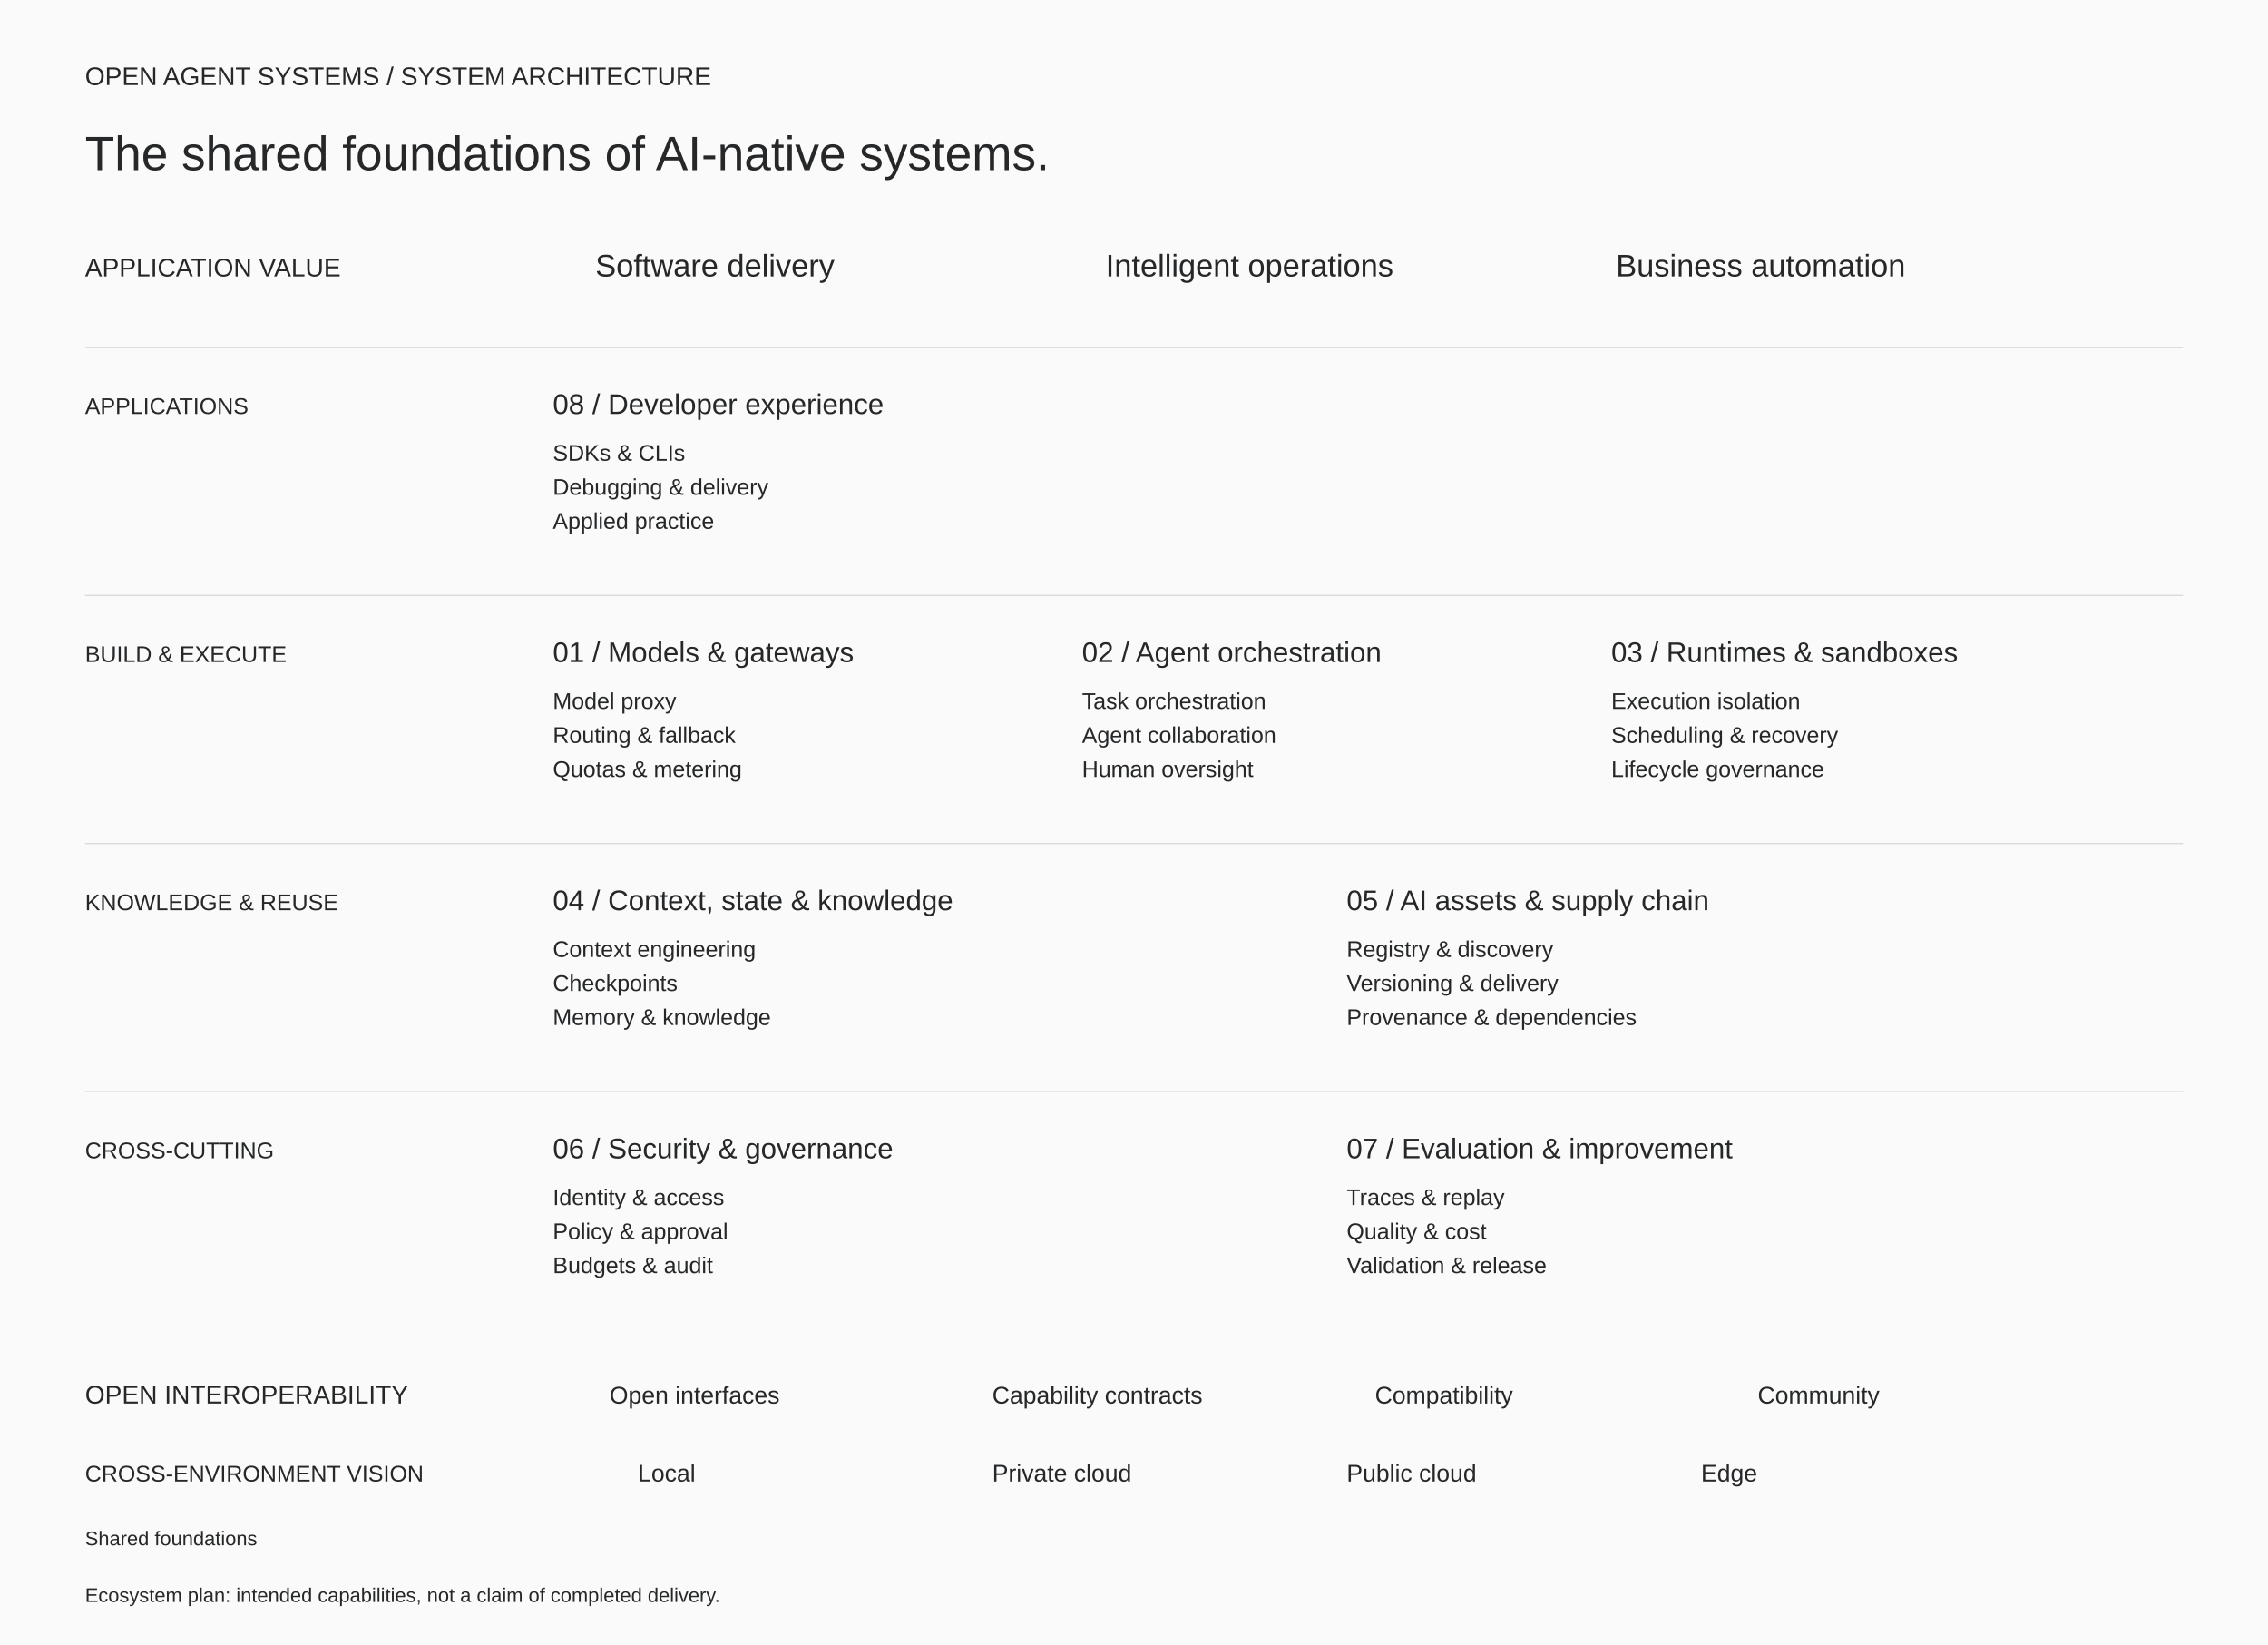
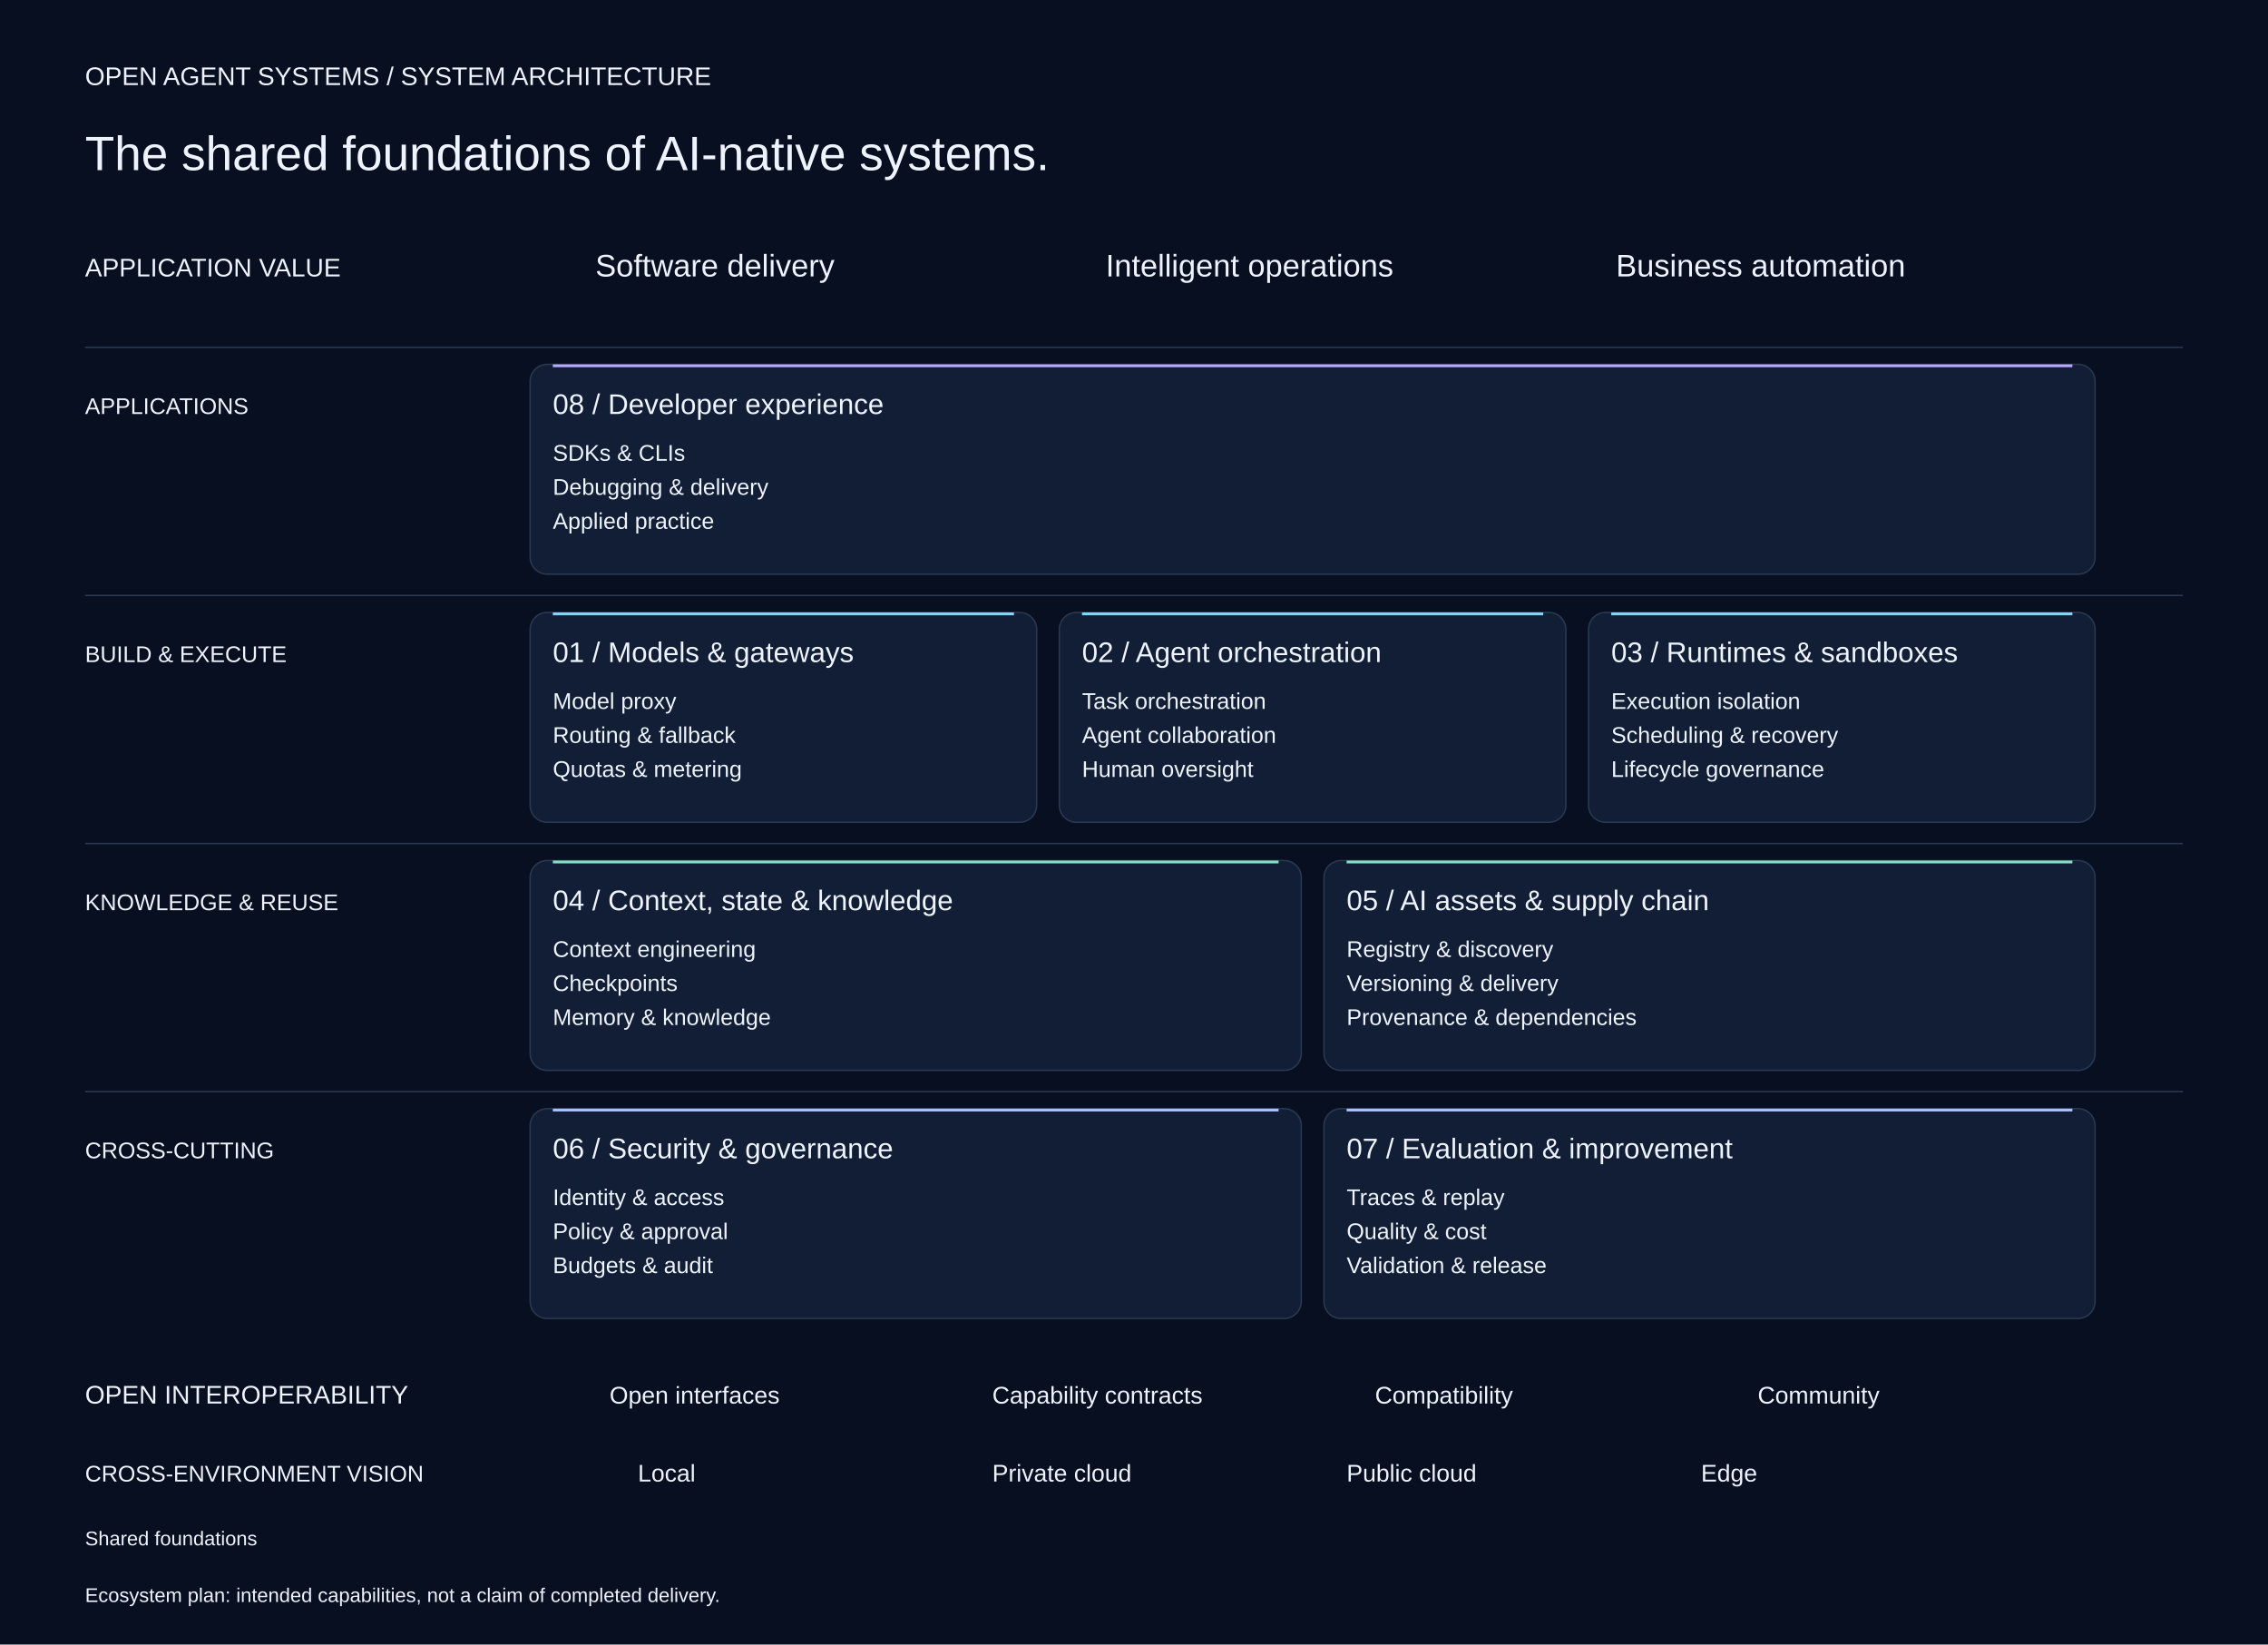
<svg xmlns="http://www.w3.org/2000/svg" width="1600" height="1160" viewBox="0 0 1600 1160" role="img" aria-labelledby="title desc">
-   <rect width="1600" height="1160" fill="#fafafa" />
-   <style>text{font-family:Arial,"PingFang SC",sans-serif;fill:#252729}</style>
+   <rect width="1600" height="1160" fill="#080f20" />
+   <style>text{font-family:Arial,"PingFang SC",sans-serif;fill:#eef4ff}</style>
  <text x="60" y="60" font-size="18">OPEN AGENT SYSTEMS / SYSTEM ARCHITECTURE</text>
  <text x="60" y="120" font-size="34">The shared foundations of AI-native systems.</text>
  <text x="60" y="195" font-size="18">APPLICATION VALUE</text>
  <text x="420" y="195" font-size="22">Software delivery</text>
  <text x="780" y="195" font-size="22">Intelligent operations</text>
  <text x="1140" y="195" font-size="22">Business automation</text>
-   <path d="M60 245H1540" stroke="#dadddf" />
+   <path d="M60 245H1540" stroke="#293951" />
  <text x="60" y="292" font-size="16">APPLICATIONS</text>
+   <rect x="374.0" y="257" width="1104.0" height="148" rx="12" fill="#111e35" stroke="#293951" />
+   <path d="M390.0 258H1462.0" stroke="#baa6ff" stroke-width="2" />
  <text x="390.0" y="292" font-size="20">08 / Developer experience</text>
  <text x="390.0" y="325" font-size="16">SDKs &amp; CLIs</text>
  <text x="390.0" y="349" font-size="16">Debugging &amp; delivery</text>
  <text x="390.0" y="373" font-size="16">Applied practice</text>
-   <path d="M60 420H1540" stroke="#dadddf" />
+   <path d="M60 420H1540" stroke="#293951" />
  <text x="60" y="467" font-size="16">BUILD &amp; EXECUTE</text>
+   <rect x="374.0" y="432" width="357.333" height="148" rx="12" fill="#111e35" stroke="#293951" />
+   <path d="M390.0 433H715.333" stroke="#74ddf4" stroke-width="2" />
  <text x="390.0" y="467" font-size="20">01 / Models &amp; gateways</text>
  <text x="390.0" y="500" font-size="16">Model proxy</text>
  <text x="390.0" y="524" font-size="16">Routing &amp; fallback</text>
  <text x="390.0" y="548" font-size="16">Quotas &amp; metering</text>
+   <rect x="747.333" y="432" width="357.333" height="148" rx="12" fill="#111e35" stroke="#293951" />
+   <path d="M763.333 433H1088.667" stroke="#74ddf4" stroke-width="2" />
  <text x="763.333" y="467" font-size="20">02 / Agent orchestration</text>
  <text x="763.333" y="500" font-size="16">Task orchestration</text>
  <text x="763.333" y="524" font-size="16">Agent collaboration</text>
  <text x="763.333" y="548" font-size="16">Human oversight</text>
+   <rect x="1120.667" y="432" width="357.333" height="148" rx="12" fill="#111e35" stroke="#293951" />
+   <path d="M1136.667 433H1462" stroke="#74ddf4" stroke-width="2" />
  <text x="1136.667" y="467" font-size="20">03 / Runtimes &amp; sandboxes</text>
  <text x="1136.667" y="500" font-size="16">Execution isolation</text>
  <text x="1136.667" y="524" font-size="16">Scheduling &amp; recovery</text>
  <text x="1136.667" y="548" font-size="16">Lifecycle governance</text>
-   <path d="M60 595H1540" stroke="#dadddf" />
+   <path d="M60 595H1540" stroke="#293951" />
  <text x="60" y="642" font-size="16">KNOWLEDGE &amp; REUSE</text>
+   <rect x="374.0" y="607" width="544.0" height="148" rx="12" fill="#111e35" stroke="#293951" />
+   <path d="M390.0 608H902.0" stroke="#83e0c3" stroke-width="2" />
  <text x="390.0" y="642" font-size="20">04 / Context, state &amp; knowledge</text>
  <text x="390.0" y="675" font-size="16">Context engineering</text>
  <text x="390.0" y="699" font-size="16">Checkpoints</text>
  <text x="390.0" y="723" font-size="16">Memory &amp; knowledge</text>
+   <rect x="934.0" y="607" width="544.0" height="148" rx="12" fill="#111e35" stroke="#293951" />
+   <path d="M950.0 608H1462.0" stroke="#83e0c3" stroke-width="2" />
  <text x="950.0" y="642" font-size="20">05 / AI assets &amp; supply chain</text>
  <text x="950.0" y="675" font-size="16">Registry &amp; discovery</text>
  <text x="950.0" y="699" font-size="16">Versioning &amp; delivery</text>
  <text x="950.0" y="723" font-size="16">Provenance &amp; dependencies</text>
-   <path d="M60 770H1540" stroke="#dadddf" />
+   <path d="M60 770H1540" stroke="#293951" />
  <text x="60" y="817" font-size="16">CROSS-CUTTING</text>
+   <rect x="374.0" y="782" width="544.0" height="148" rx="12" fill="#111e35" stroke="#293951" />
+   <path d="M390.0 783H902.0" stroke="#a7beff" stroke-width="2" />
  <text x="390.0" y="817" font-size="20">06 / Security &amp; governance</text>
  <text x="390.0" y="850" font-size="16">Identity &amp; access</text>
  <text x="390.0" y="874" font-size="16">Policy &amp; approval</text>
  <text x="390.0" y="898" font-size="16">Budgets &amp; audit</text>
+   <rect x="934.0" y="782" width="544.0" height="148" rx="12" fill="#111e35" stroke="#293951" />
+   <path d="M950.0 783H1462.0" stroke="#a7beff" stroke-width="2" />
  <text x="950.0" y="817" font-size="20">07 / Evaluation &amp; improvement</text>
  <text x="950.0" y="850" font-size="16">Traces &amp; replay</text>
  <text x="950.0" y="874" font-size="16">Quality &amp; cost</text>
  <text x="950.0" y="898" font-size="16">Validation &amp; release</text>
  <text x="60" y="990" font-size="18">OPEN INTEROPERABILITY</text>
  <text x="430" y="990" font-size="17">Open interfaces</text>
  <text x="700" y="990" font-size="17">Capability contracts</text>
  <text x="970" y="990" font-size="17">Compatibility</text>
  <text x="1240" y="990" font-size="17">Community</text>
  <text x="60" y="1045" font-size="16">CROSS-ENVIRONMENT VISION</text>
  <text x="450" y="1045" font-size="17">Local</text>
  <text x="700" y="1045" font-size="17">Private cloud</text>
  <text x="950" y="1045" font-size="17">Public cloud</text>
  <text x="1200" y="1045" font-size="17">Edge</text>
  <text x="60" y="1090" font-size="14">Shared foundations</text>
  <text x="60" y="1130" font-size="14">Ecosystem plan: intended capabilities, not a claim of completed delivery.</text>
</svg>
